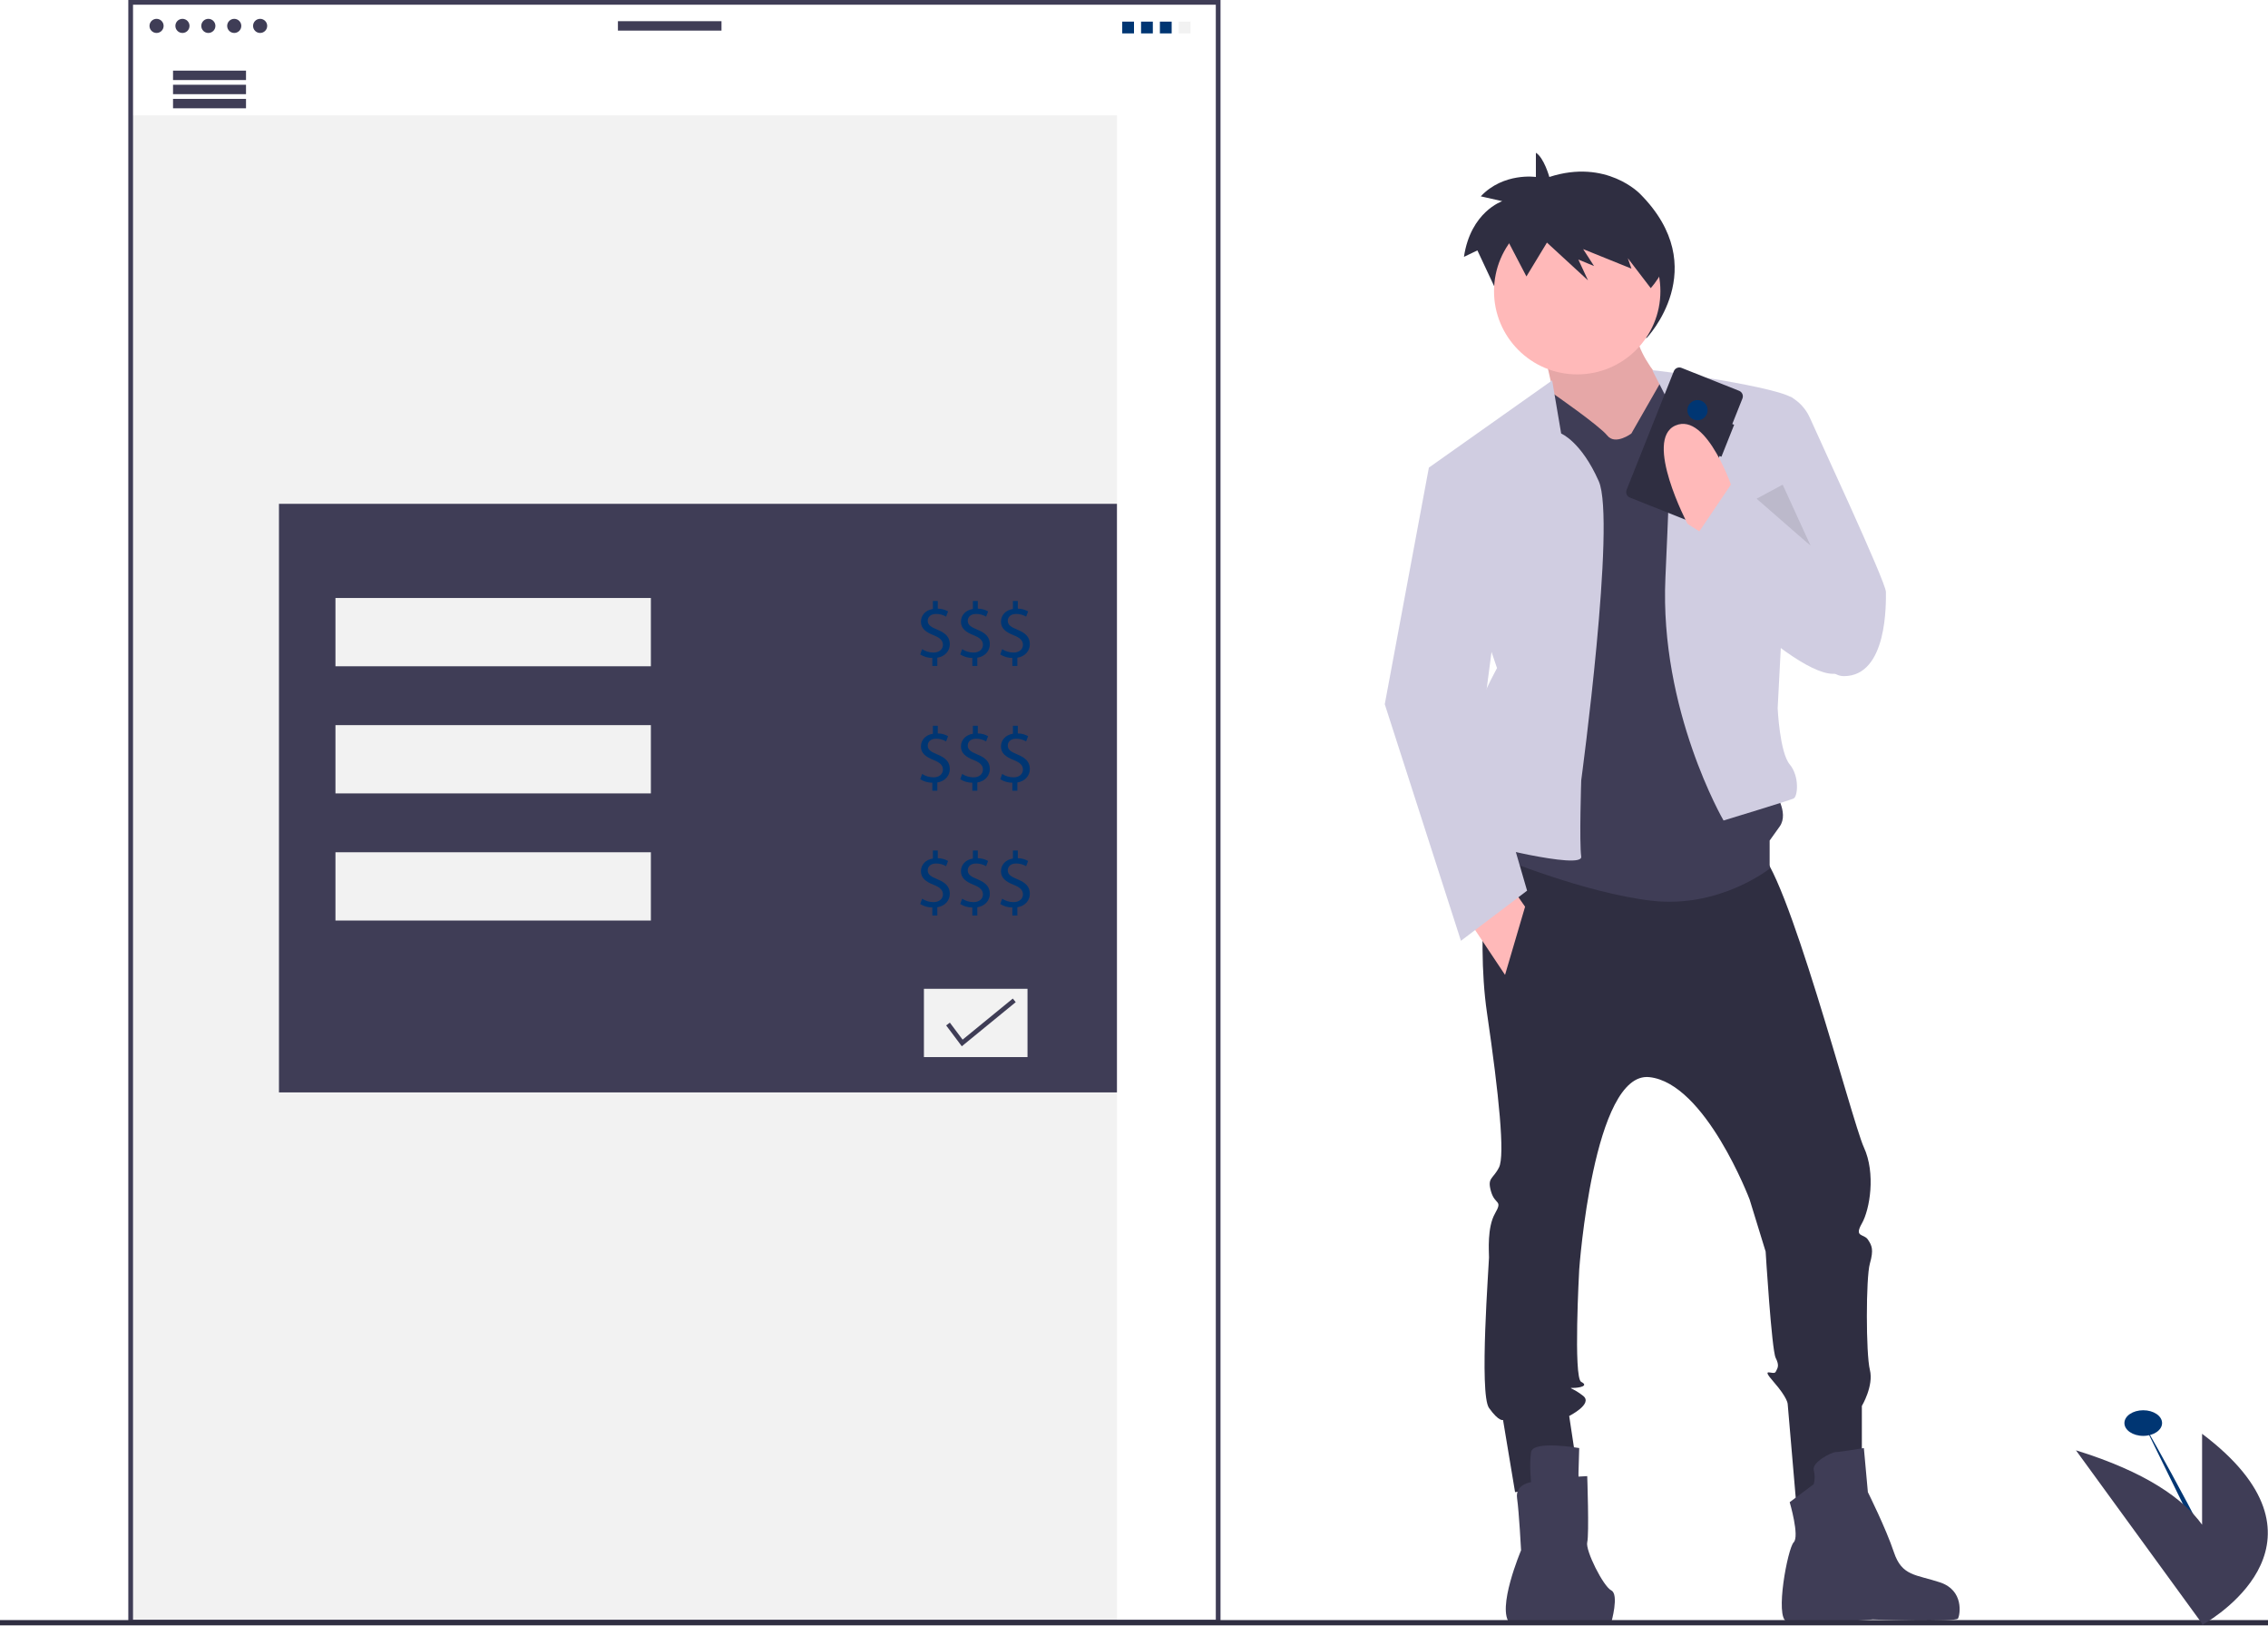
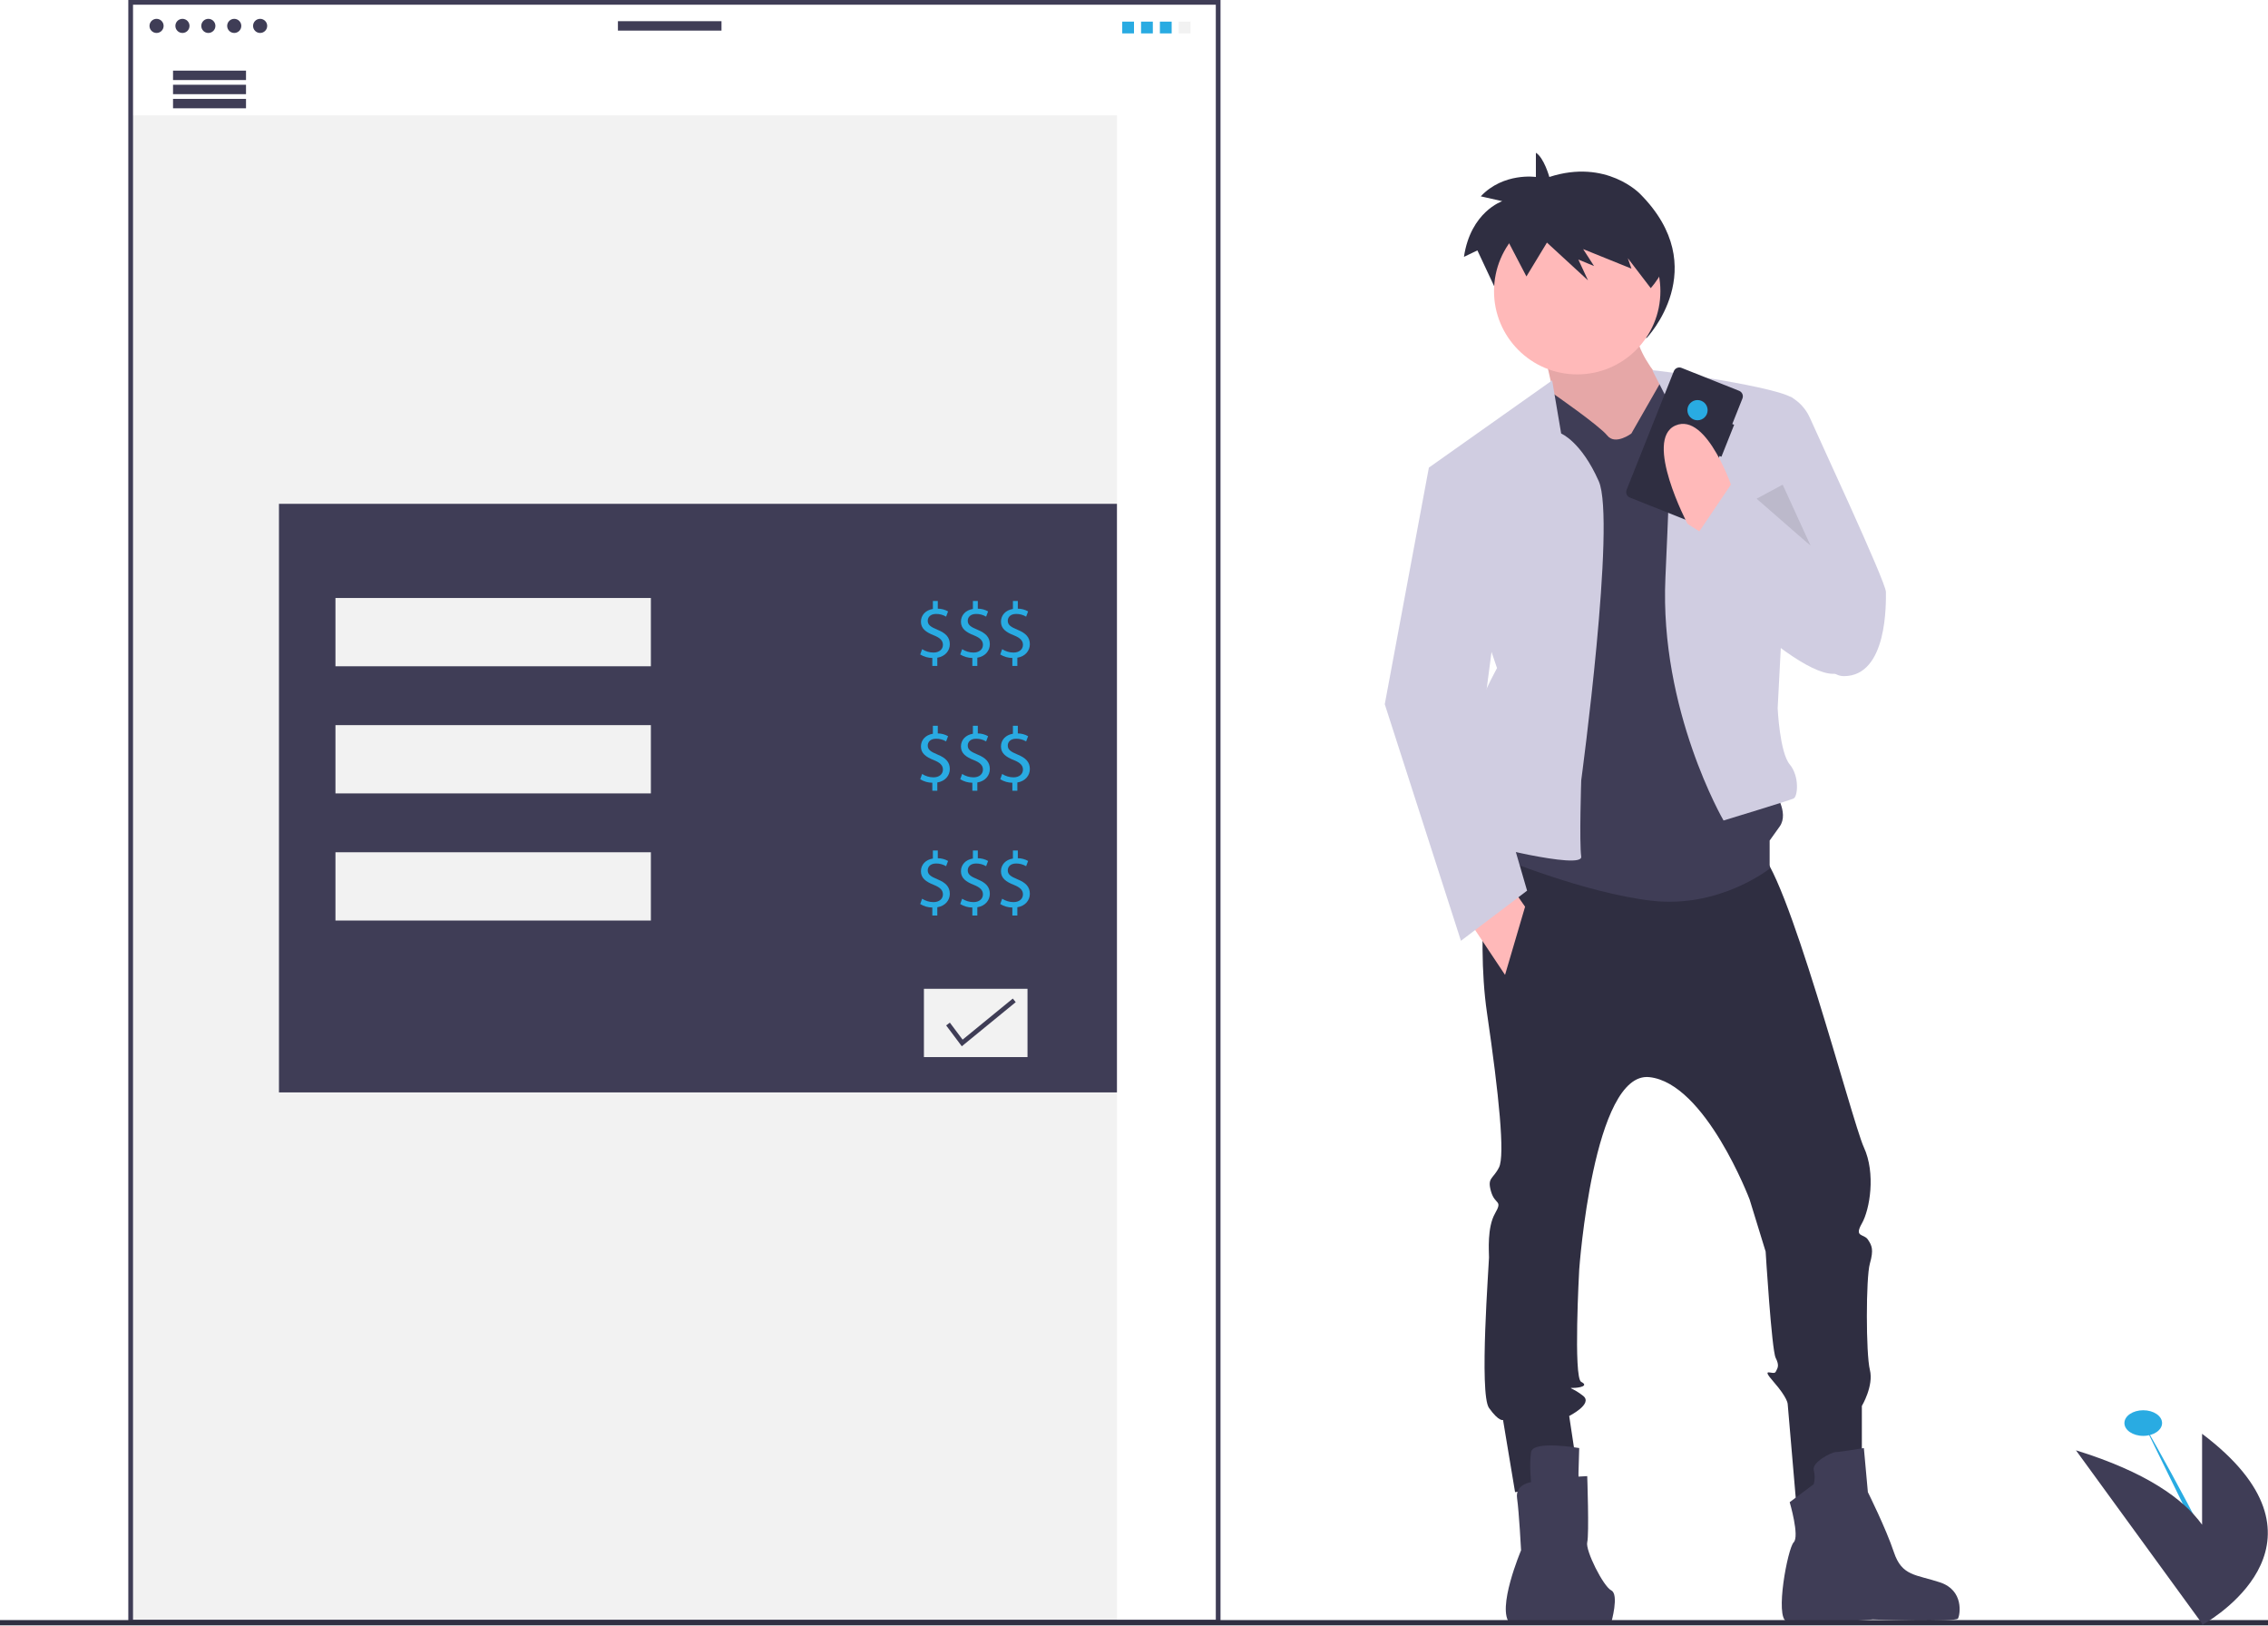
<svg xmlns="http://www.w3.org/2000/svg" data-name="Layer 1" width="963.51" height="690.372" viewBox="0 0 963.51 690.372">
-   <ellipse cx="910.51" cy="604.445" rx="8" ry="5.445" fill="#003673" />
-   <path d="M1028.755,709.26s38,66.025,37,75.555" transform="translate(-118.2452 -104.8141)" fill="#003673" />
+   <ellipse cx="910.51" cy="604.445" rx="8" ry="5.445" fill="#29abe2 " />
+   <path d="M1028.755,709.26s38,66.025,37,75.555" transform="translate(-118.2452 -104.8141)" fill="#29abe2 " />
  <rect x="55.51" y="49" width="419" height="640" fill="#f2f2f2" />
  <path d="M636.755,794.814h-464v-690h464Zm-462-2h460v-686h-460Z" transform="translate(-118.2452 -104.8141)" fill="#3f3d56" />
  <path d="M776.447,179.983s-2.285-8.226-5.713-10.282v10.282s-13.71-2.056-23.422,8.226l9.14,2.056s-13.425,4.456-16.281,23.649l5.713-2.742L761.308,244.076l9.712-17.823,19.423,19.879-4.57-10.968L793.299,238.592l-5.141-8.911,22.851,10.282-1.714-5.484,8.373,14.029s28.76-29.795-2.66-61.328C815.007,187.18,800.725,172.1,776.447,179.983Z" transform="translate(-118.2452 -104.8141)" fill="#2f2e41" />
  <path d="M773.81,253.192s8.516,32.361,5.961,36.619,24.697,27.251,24.697,27.251l26.4-5.11,1.703-36.619s-23.845-20.439-18.735-35.768Z" transform="translate(-118.2452 -104.8141)" fill="#ffb9b9" />
  <path d="M773.81,253.192s8.516,32.361,5.961,36.619,24.697,27.251,24.697,27.251l26.4-5.11,1.703-36.619s-23.845-20.439-18.735-35.768Z" transform="translate(-118.2452 -104.8141)" opacity="0.1" />
  <path d="M751.668,457.578s-6.813,42.58-1.703,77.496,7.664,60.464,5.11,65.574-5.11,4.258-3.406,10.219,5.11,3.406,1.703,9.368-2.555,16.181-2.555,18.735-4.258,57.909,0,63.871,5.961,5.11,5.961,5.11l5.11,30.658,27.251-4.258-4.258-28.103s10.219-5.11,5.961-8.516-6.813-3.406-4.258-3.406,6.813-.852,3.406-2.555-.852-47.69-.852-47.69,5.961-84.309,29.806-81.754,42.58,51.948,42.58,51.948l6.813,22.142s2.555,41.729,4.258,45.135.852,4.258,0,5.961-6.813-2.555-.852,4.258,5.961,9.368,5.961,9.368l3.832,44.709,27.677-17.458V701.989s5.11-8.516,3.406-15.329-1.703-39.174,0-45.135.852-7.664-.852-10.219-5.961-.852-2.555-6.813,5.961-21.29.852-32.361-33.213-120.077-45.135-126.038S751.668,457.578,751.668,457.578Z" transform="translate(-118.2452 -104.8141)" fill="#2f2e41" />
  <path d="M789.139,719.873s-19.587-3.406-20.439,1.703,0,12.774,0,12.774-6.813.852-5.961,6.813,1.703,22.142,1.703,22.142-10.645,25.122-4.684,31.084c.06.06,11.76-.426,18.485-.426h24.522s3.406-11.923,0-13.626-11.071-17.032-10.219-20.439,0-28.103,0-28.103l-3.761.213Z" transform="translate(-118.2452 -104.8141)" fill="#3f3d56" />
  <path d="M888.777,735.202l-10.219,7.664s4.258,14.477,1.703,17.032-8.09,31.935-2.981,33.639,36.619-.852,36.619-.852,35.342,1.277,36.193-.426,2.555-11.923-7.664-15.329-16.181-2.555-19.587-12.774-11.071-25.548-11.071-25.548l-1.703-18.735s-10.219,1.703-11.923,1.703-10.219,4.258-9.368,7.664A11.585,11.585,0,0,1,888.777,735.202Z" transform="translate(-118.2452 -104.8141)" fill="#3f3d56" />
  <circle cx="670.042" cy="123.681" r="35.342" fill="#ffb9b9" />
  <path d="M811.28,288.96,824.054,266.632s29.806-1.518,31.509,1.889,16.181,172.025,16.181,172.025,6.813,9.368,2.555,15.329l-4.258,5.961v11.923s-21.29,17.032-50.245,13.626-65.574-18.735-65.574-18.735l7.664-47.69-.852-140.515,17.159-8.363s19.46,13.473,22.867,17.731S811.28,288.96,811.28,288.96Z" transform="translate(-118.2452 -104.8141)" fill="#3f3d56" />
  <path d="M781.474,288.96l-3.832-22.568-52.374,37.045,28.955,85.161s-17.884,32.361-14.477,44.284,5.11,29.806,5.11,29.806,45.987,11.923,45.135,5.961,0-32.361,0-32.361,14.889-110.287,7.444-127.104S781.474,288.96,781.474,288.96Z" transform="translate(-118.2452 -104.8141)" fill="#d0cde1" />
  <path d="M828.312,277.889l-8.09-15.755c-.002-.494,57.481,7.457,60.038,12.348l-6.813,131.148s.852,18.735,5.11,23.845,3.406,13.626,1.703,14.477-29.806,9.368-29.806,9.368-27.251-46.838-24.697-103.045S828.312,277.889,828.312,277.889Z" transform="translate(-118.2452 -104.8141)" fill="#d0cde1" />
  <path d="M870.041,275.334l9.019-1.92a19.073,19.073,0,0,1,8.013,8.733c2.555,5.961,32.361,69.832,32.361,74.09s.852,35.768-17.884,35.768S868.338,311.953,868.338,311.953Z" transform="translate(-118.2452 -104.8141)" fill="#d0cde1" />
  <polygon points="624.055 391.086 639.384 414.08 647.9 385.125 641.939 376.609 624.055 391.086" fill="#ffb9b9" />
  <polygon points="614.687 199.474 607.023 198.623 588.287 299.112 620.648 399.602 648.752 378.312 629.165 311.035 635.977 259.087 614.687 199.474" fill="#d0cde1" />
  <path d="M825.184,218.524c-4.679-17.057-19.314-29.507-36.654-29.507-12.495,0-23.588,6.464-30.563,16.457l8.744,16.758,8.719-14.375L792.868,223.891l-4.103-8.846,6.667,2.764-4.616-7.187,20.515,8.293-1.539-4.423,9.745,12.716A38.33,38.33,0,0,0,825.184,218.524Z" transform="translate(-118.2452 -104.8141)" fill="#2f2e41" />
  <polygon points="746.261 211.823 769.207 231.829 757.332 205.861 746.261 211.823" opacity="0.1" />
  <path d="M854.963,285.233l-.798-.318,4.316-10.84a2.51,2.51,0,0,0-1.404-3.261L832.602,261.071a2.51,2.51,0,0,0-3.261,1.404L809.269,312.894a2.51,2.51,0,0,0,1.404,3.261l24.474,9.743a2.51,2.51,0,0,0,3.261-1.404l10.354-26.008.798.318Z" transform="translate(-118.2452 -104.8141)" fill="#2f2e41" />
-   <circle cx="721.15" cy="174.221" r="4.296" fill="#003673" />
+   <circle cx="721.15" cy="174.221" r="4.296" fill="#29abe2 " />
  <path d="M854.712,313.656s-11.071-34.064-24.697-28.103,5.11,41.729,5.11,41.729l11.923,7.664Z" transform="translate(-118.2452 -104.8141)" fill="#ffb9b9" />
  <path d="M913.473,357.088l-59.613-46.838-21.29,31.509s56.206,59.613,68.98,47.69S913.473,357.088,913.473,357.088Z" transform="translate(-118.2452 -104.8141)" fill="#d0cde1" />
  <rect y="688.131" width="963.51" height="2.241" fill="#2f2e41" />
  <circle cx="66.51" cy="11" r="3" fill="#3f3d56" />
  <circle cx="77.51" cy="11" r="3" fill="#3f3d56" />
  <circle cx="88.51" cy="11" r="3" fill="#3f3d56" />
  <circle cx="99.51" cy="11" r="3" fill="#3f3d56" />
  <circle cx="110.51" cy="11" r="3" fill="#3f3d56" />
  <rect x="262.51" y="9" width="44" height="4" fill="#3f3d56" />
  <rect x="73.51" y="30" width="31" height="4" fill="#3f3d56" />
  <rect x="73.51" y="36" width="31" height="4" fill="#3f3d56" />
  <rect x="73.51" y="42" width="31" height="4" fill="#3f3d56" />
  <rect x="118.51" y="214" width="356" height="250" fill="#3f3d56" />
  <rect x="142.51" y="254" width="134" height="29" fill="#f2f2f2" />
  <rect x="392.51" y="420" width="44" height="29" fill="#f2f2f2" />
  <rect x="142.51" y="308" width="134" height="29" fill="#f2f2f2" />
  <rect x="142.51" y="362" width="134" height="29" fill="#f2f2f2" />
-   <path d="M514.325,387.674V384.279a9.788,9.788,0,0,1-5.144-1.479l.807-2.252a8.964,8.964,0,0,0,4.841,1.445c2.387,0,4.001-1.378,4.001-3.294,0-1.849-1.311-2.992-3.799-4.001-3.429-1.345-5.547-2.891-5.547-5.816,0-2.79,1.983-4.908,5.076-5.413v-3.395h2.084v3.261a8.967,8.967,0,0,1,4.37,1.177l-.841,2.219a8.125,8.125,0,0,0-4.236-1.143c-2.589,0-3.564,1.546-3.564,2.891,0,1.748,1.244,2.622,4.169,3.833,3.463,1.412,5.211,3.16,5.211,6.152,0,2.656-1.849,5.144-5.312,5.715v3.497Z" transform="translate(-118.2452 -104.8141)" fill="#003673" />
-   <path d="M531.325,387.674V384.279a9.788,9.788,0,0,1-5.144-1.479l.807-2.252a8.964,8.964,0,0,0,4.841,1.445c2.387,0,4.001-1.378,4.001-3.294,0-1.849-1.311-2.992-3.799-4.001-3.429-1.345-5.547-2.891-5.547-5.816,0-2.79,1.983-4.908,5.076-5.413v-3.395h2.084v3.261a8.967,8.967,0,0,1,4.37,1.177l-.841,2.219a8.125,8.125,0,0,0-4.236-1.143c-2.589,0-3.564,1.546-3.564,2.891,0,1.748,1.244,2.622,4.169,3.833,3.463,1.412,5.211,3.16,5.211,6.152,0,2.656-1.849,5.144-5.312,5.715v3.497Z" transform="translate(-118.2452 -104.8141)" fill="#003673" />
-   <path d="M548.325,387.674V384.279a9.788,9.788,0,0,1-5.144-1.479l.807-2.252a8.964,8.964,0,0,0,4.841,1.445c2.387,0,4.001-1.378,4.001-3.294,0-1.849-1.311-2.992-3.799-4.001-3.429-1.345-5.547-2.891-5.547-5.816,0-2.79,1.983-4.908,5.076-5.413v-3.395h2.084v3.261a8.967,8.967,0,0,1,4.37,1.177l-.841,2.219a8.125,8.125,0,0,0-4.236-1.143c-2.589,0-3.564,1.546-3.564,2.891,0,1.748,1.244,2.622,4.169,3.833,3.463,1.412,5.211,3.16,5.211,6.152,0,2.656-1.849,5.144-5.312,5.715v3.497Z" transform="translate(-118.2452 -104.8141)" fill="#003673" />
-   <path d="M514.325,440.674V437.279a9.788,9.788,0,0,1-5.144-1.479l.807-2.252a8.964,8.964,0,0,0,4.841,1.445c2.387,0,4.001-1.378,4.001-3.294,0-1.849-1.311-2.992-3.799-4.001-3.429-1.345-5.547-2.891-5.547-5.816,0-2.79,1.983-4.908,5.076-5.413v-3.395h2.084v3.261a8.967,8.967,0,0,1,4.37,1.177l-.841,2.219a8.125,8.125,0,0,0-4.236-1.143c-2.589,0-3.564,1.546-3.564,2.891,0,1.748,1.244,2.622,4.169,3.833,3.463,1.412,5.211,3.16,5.211,6.152,0,2.656-1.849,5.144-5.312,5.715v3.497Z" transform="translate(-118.2452 -104.8141)" fill="#003673" />
-   <path d="M531.325,440.674V437.279a9.788,9.788,0,0,1-5.144-1.479l.807-2.252a8.964,8.964,0,0,0,4.841,1.445c2.387,0,4.001-1.378,4.001-3.294,0-1.849-1.311-2.992-3.799-4.001-3.429-1.345-5.547-2.891-5.547-5.816,0-2.79,1.983-4.908,5.076-5.413v-3.395h2.084v3.261a8.967,8.967,0,0,1,4.37,1.177l-.841,2.219a8.125,8.125,0,0,0-4.236-1.143c-2.589,0-3.564,1.546-3.564,2.891,0,1.748,1.244,2.622,4.169,3.833,3.463,1.412,5.211,3.16,5.211,6.152,0,2.656-1.849,5.144-5.312,5.715v3.497Z" transform="translate(-118.2452 -104.8141)" fill="#003673" />
-   <path d="M548.325,440.674V437.279a9.788,9.788,0,0,1-5.144-1.479l.807-2.252a8.964,8.964,0,0,0,4.841,1.445c2.387,0,4.001-1.378,4.001-3.294,0-1.849-1.311-2.992-3.799-4.001-3.429-1.345-5.547-2.891-5.547-5.816,0-2.79,1.983-4.908,5.076-5.413v-3.395h2.084v3.261a8.967,8.967,0,0,1,4.37,1.177l-.841,2.219a8.125,8.125,0,0,0-4.236-1.143c-2.589,0-3.564,1.546-3.564,2.891,0,1.748,1.244,2.622,4.169,3.833,3.463,1.412,5.211,3.16,5.211,6.152,0,2.656-1.849,5.144-5.312,5.715v3.497Z" transform="translate(-118.2452 -104.8141)" fill="#003673" />
-   <path d="M514.325,493.674V490.279a9.788,9.788,0,0,1-5.144-1.479l.807-2.252a8.964,8.964,0,0,0,4.841,1.445c2.387,0,4.001-1.378,4.001-3.294,0-1.849-1.311-2.992-3.799-4.001-3.429-1.345-5.547-2.891-5.547-5.816,0-2.79,1.983-4.908,5.076-5.413v-3.395h2.084v3.261a8.967,8.967,0,0,1,4.37,1.177l-.841,2.219a8.125,8.125,0,0,0-4.236-1.143c-2.589,0-3.564,1.546-3.564,2.891,0,1.748,1.244,2.622,4.169,3.833,3.463,1.412,5.211,3.16,5.211,6.152,0,2.656-1.849,5.144-5.312,5.715v3.497Z" transform="translate(-118.2452 -104.8141)" fill="#003673" />
-   <path d="M531.325,493.674V490.279a9.788,9.788,0,0,1-5.144-1.479l.807-2.252a8.964,8.964,0,0,0,4.841,1.445c2.387,0,4.001-1.378,4.001-3.294,0-1.849-1.311-2.992-3.799-4.001-3.429-1.345-5.547-2.891-5.547-5.816,0-2.79,1.983-4.908,5.076-5.413v-3.395h2.084v3.261a8.967,8.967,0,0,1,4.37,1.177l-.841,2.219a8.125,8.125,0,0,0-4.236-1.143c-2.589,0-3.564,1.546-3.564,2.891,0,1.748,1.244,2.622,4.169,3.833,3.463,1.412,5.211,3.16,5.211,6.152,0,2.656-1.849,5.144-5.312,5.715v3.497Z" transform="translate(-118.2452 -104.8141)" fill="#003673" />
-   <path d="M548.325,493.674V490.279a9.788,9.788,0,0,1-5.144-1.479l.807-2.252a8.964,8.964,0,0,0,4.841,1.445c2.387,0,4.001-1.378,4.001-3.294,0-1.849-1.311-2.992-3.799-4.001-3.429-1.345-5.547-2.891-5.547-5.816,0-2.79,1.983-4.908,5.076-5.413v-3.395h2.084v3.261a8.967,8.967,0,0,1,4.37,1.177l-.841,2.219a8.125,8.125,0,0,0-4.236-1.143c-2.589,0-3.564,1.546-3.564,2.891,0,1.748,1.244,2.622,4.169,3.833,3.463,1.412,5.211,3.16,5.211,6.152,0,2.656-1.849,5.144-5.312,5.715v3.497Z" transform="translate(-118.2452 -104.8141)" fill="#003673" />
+   <path d="M514.325,387.674V384.279a9.788,9.788,0,0,1-5.144-1.479l.807-2.252a8.964,8.964,0,0,0,4.841,1.445c2.387,0,4.001-1.378,4.001-3.294,0-1.849-1.311-2.992-3.799-4.001-3.429-1.345-5.547-2.891-5.547-5.816,0-2.79,1.983-4.908,5.076-5.413v-3.395h2.084v3.261a8.967,8.967,0,0,1,4.37,1.177l-.841,2.219a8.125,8.125,0,0,0-4.236-1.143c-2.589,0-3.564,1.546-3.564,2.891,0,1.748,1.244,2.622,4.169,3.833,3.463,1.412,5.211,3.16,5.211,6.152,0,2.656-1.849,5.144-5.312,5.715v3.497Z" transform="translate(-118.2452 -104.8141)" fill="#29abe2 " />
+   <path d="M531.325,387.674V384.279a9.788,9.788,0,0,1-5.144-1.479l.807-2.252a8.964,8.964,0,0,0,4.841,1.445c2.387,0,4.001-1.378,4.001-3.294,0-1.849-1.311-2.992-3.799-4.001-3.429-1.345-5.547-2.891-5.547-5.816,0-2.79,1.983-4.908,5.076-5.413v-3.395h2.084v3.261a8.967,8.967,0,0,1,4.37,1.177l-.841,2.219a8.125,8.125,0,0,0-4.236-1.143c-2.589,0-3.564,1.546-3.564,2.891,0,1.748,1.244,2.622,4.169,3.833,3.463,1.412,5.211,3.16,5.211,6.152,0,2.656-1.849,5.144-5.312,5.715v3.497Z" transform="translate(-118.2452 -104.8141)" fill="#29abe2 " />
+   <path d="M548.325,387.674V384.279a9.788,9.788,0,0,1-5.144-1.479l.807-2.252a8.964,8.964,0,0,0,4.841,1.445c2.387,0,4.001-1.378,4.001-3.294,0-1.849-1.311-2.992-3.799-4.001-3.429-1.345-5.547-2.891-5.547-5.816,0-2.79,1.983-4.908,5.076-5.413v-3.395h2.084v3.261a8.967,8.967,0,0,1,4.37,1.177l-.841,2.219a8.125,8.125,0,0,0-4.236-1.143c-2.589,0-3.564,1.546-3.564,2.891,0,1.748,1.244,2.622,4.169,3.833,3.463,1.412,5.211,3.16,5.211,6.152,0,2.656-1.849,5.144-5.312,5.715v3.497Z" transform="translate(-118.2452 -104.8141)" fill="#29abe2 " />
+   <path d="M514.325,440.674V437.279a9.788,9.788,0,0,1-5.144-1.479l.807-2.252a8.964,8.964,0,0,0,4.841,1.445c2.387,0,4.001-1.378,4.001-3.294,0-1.849-1.311-2.992-3.799-4.001-3.429-1.345-5.547-2.891-5.547-5.816,0-2.79,1.983-4.908,5.076-5.413v-3.395h2.084v3.261a8.967,8.967,0,0,1,4.37,1.177l-.841,2.219a8.125,8.125,0,0,0-4.236-1.143c-2.589,0-3.564,1.546-3.564,2.891,0,1.748,1.244,2.622,4.169,3.833,3.463,1.412,5.211,3.16,5.211,6.152,0,2.656-1.849,5.144-5.312,5.715v3.497Z" transform="translate(-118.2452 -104.8141)" fill="#29abe2 " />
+   <path d="M531.325,440.674V437.279a9.788,9.788,0,0,1-5.144-1.479l.807-2.252a8.964,8.964,0,0,0,4.841,1.445c2.387,0,4.001-1.378,4.001-3.294,0-1.849-1.311-2.992-3.799-4.001-3.429-1.345-5.547-2.891-5.547-5.816,0-2.79,1.983-4.908,5.076-5.413v-3.395h2.084v3.261a8.967,8.967,0,0,1,4.37,1.177l-.841,2.219a8.125,8.125,0,0,0-4.236-1.143c-2.589,0-3.564,1.546-3.564,2.891,0,1.748,1.244,2.622,4.169,3.833,3.463,1.412,5.211,3.16,5.211,6.152,0,2.656-1.849,5.144-5.312,5.715v3.497Z" transform="translate(-118.2452 -104.8141)" fill="#29abe2 " />
+   <path d="M548.325,440.674V437.279a9.788,9.788,0,0,1-5.144-1.479l.807-2.252a8.964,8.964,0,0,0,4.841,1.445c2.387,0,4.001-1.378,4.001-3.294,0-1.849-1.311-2.992-3.799-4.001-3.429-1.345-5.547-2.891-5.547-5.816,0-2.79,1.983-4.908,5.076-5.413v-3.395h2.084v3.261a8.967,8.967,0,0,1,4.37,1.177l-.841,2.219a8.125,8.125,0,0,0-4.236-1.143c-2.589,0-3.564,1.546-3.564,2.891,0,1.748,1.244,2.622,4.169,3.833,3.463,1.412,5.211,3.16,5.211,6.152,0,2.656-1.849,5.144-5.312,5.715v3.497Z" transform="translate(-118.2452 -104.8141)" fill="#29abe2 " />
+   <path d="M514.325,493.674V490.279a9.788,9.788,0,0,1-5.144-1.479l.807-2.252a8.964,8.964,0,0,0,4.841,1.445c2.387,0,4.001-1.378,4.001-3.294,0-1.849-1.311-2.992-3.799-4.001-3.429-1.345-5.547-2.891-5.547-5.816,0-2.79,1.983-4.908,5.076-5.413v-3.395h2.084v3.261a8.967,8.967,0,0,1,4.37,1.177l-.841,2.219a8.125,8.125,0,0,0-4.236-1.143c-2.589,0-3.564,1.546-3.564,2.891,0,1.748,1.244,2.622,4.169,3.833,3.463,1.412,5.211,3.16,5.211,6.152,0,2.656-1.849,5.144-5.312,5.715v3.497Z" transform="translate(-118.2452 -104.8141)" fill="#29abe2 " />
+   <path d="M531.325,493.674V490.279a9.788,9.788,0,0,1-5.144-1.479l.807-2.252a8.964,8.964,0,0,0,4.841,1.445c2.387,0,4.001-1.378,4.001-3.294,0-1.849-1.311-2.992-3.799-4.001-3.429-1.345-5.547-2.891-5.547-5.816,0-2.79,1.983-4.908,5.076-5.413v-3.395h2.084v3.261a8.967,8.967,0,0,1,4.37,1.177l-.841,2.219a8.125,8.125,0,0,0-4.236-1.143c-2.589,0-3.564,1.546-3.564,2.891,0,1.748,1.244,2.622,4.169,3.833,3.463,1.412,5.211,3.16,5.211,6.152,0,2.656-1.849,5.144-5.312,5.715v3.497Z" transform="translate(-118.2452 -104.8141)" fill="#29abe2 " />
+   <path d="M548.325,493.674V490.279a9.788,9.788,0,0,1-5.144-1.479l.807-2.252a8.964,8.964,0,0,0,4.841,1.445c2.387,0,4.001-1.378,4.001-3.294,0-1.849-1.311-2.992-3.799-4.001-3.429-1.345-5.547-2.891-5.547-5.816,0-2.79,1.983-4.908,5.076-5.413v-3.395h2.084v3.261a8.967,8.967,0,0,1,4.37,1.177l-.841,2.219a8.125,8.125,0,0,0-4.236-1.143c-2.589,0-3.564,1.546-3.564,2.891,0,1.748,1.244,2.622,4.169,3.833,3.463,1.412,5.211,3.16,5.211,6.152,0,2.656-1.849,5.144-5.312,5.715v3.497Z" transform="translate(-118.2452 -104.8141)" fill="#29abe2 " />
  <polygon points="408.6 444.409 401.953 435.546 403.527 434.365 408.942 441.586 430.263 424.142 431.51 425.665 408.6 444.409" fill="#3f3d56" />
  <path d="M1053.755,713.814v38.624c-7.96-11.029-23.836-22.386-53.588-31.605l53.588,73.607v.559s.101-.055.29-.161l.091.125s.077-.102.213-.3C1060.592,791.046,1112.955,758.438,1053.755,713.814Z" transform="translate(-118.2452 -104.8141)" fill="#3f3d56" />
-   <rect x="476.755" y="9.186" width="5" height="5" fill="#003673" />
-   <rect x="484.755" y="9.186" width="5" height="5" fill="#003673" />
-   <rect x="492.755" y="9.186" width="5" height="5" fill="#003673" />
+   <rect x="476.755" y="9.186" width="5" height="5" fill="#29abe2 " />
+   <rect x="484.755" y="9.186" width="5" height="5" fill="#29abe2 " />
+   <rect x="492.755" y="9.186" width="5" height="5" fill="#29abe2 " />
  <rect x="500.755" y="9.186" width="5" height="5" fill="#f2f2f2" />
</svg>
